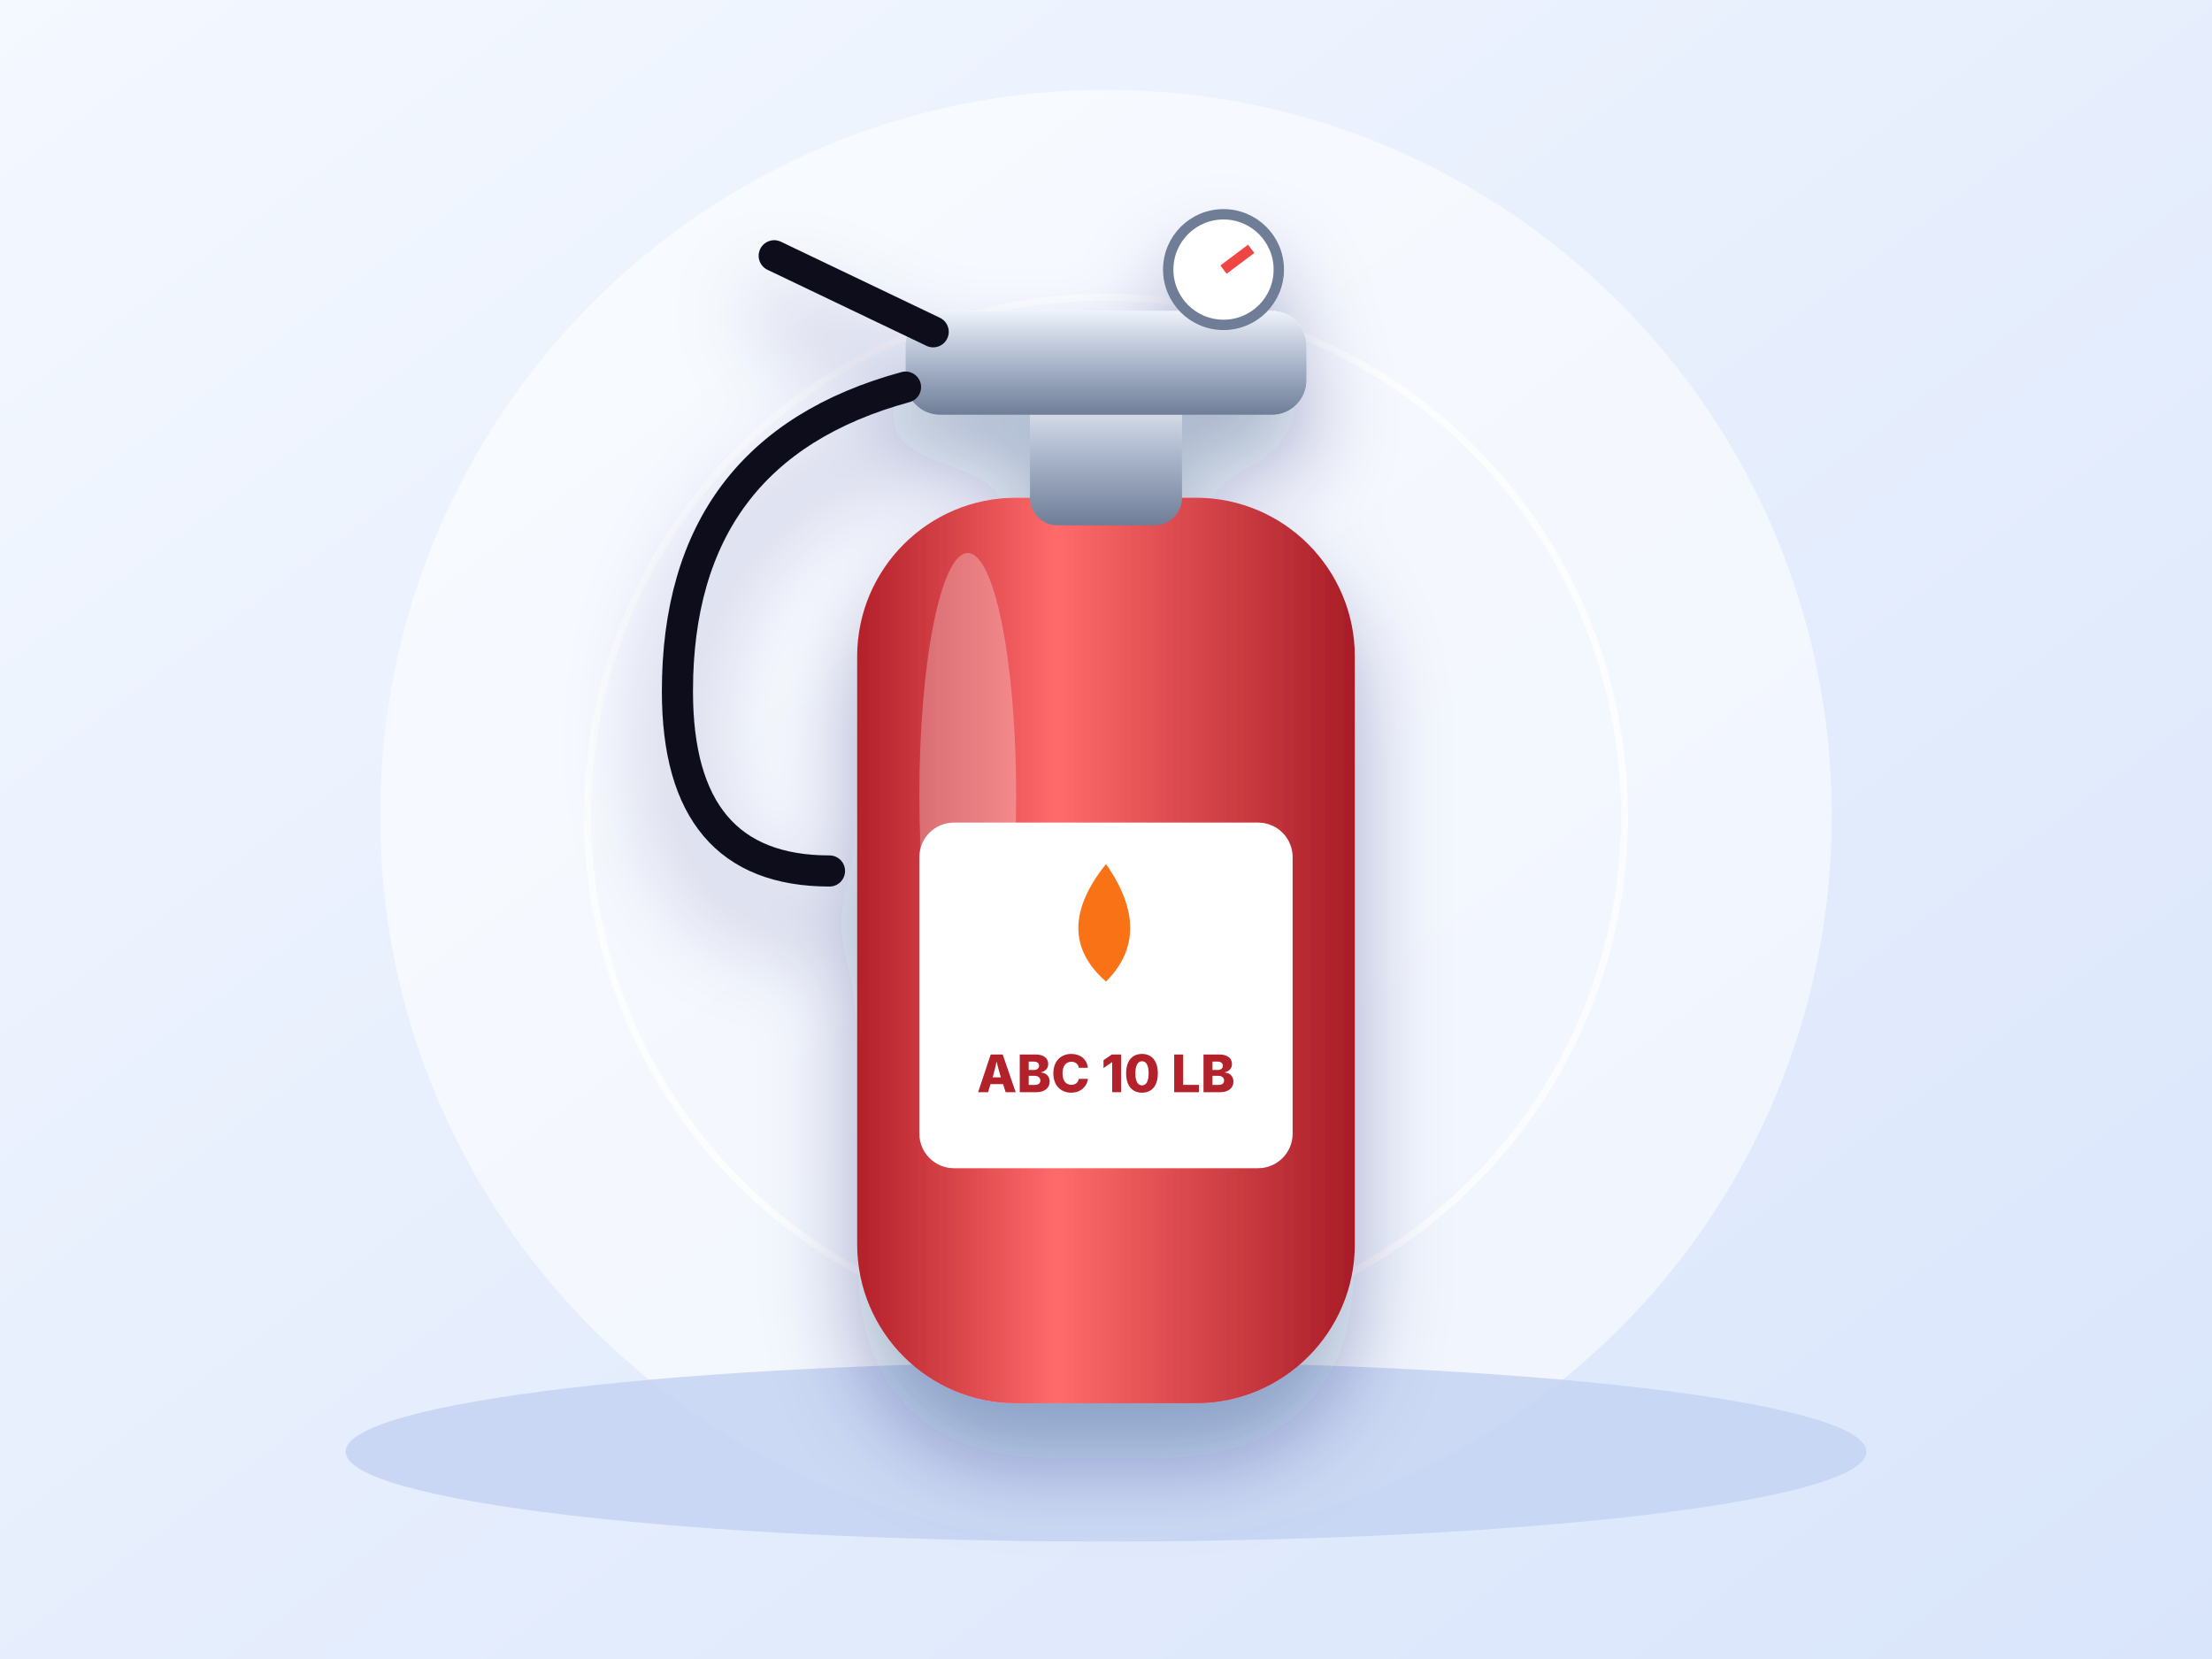
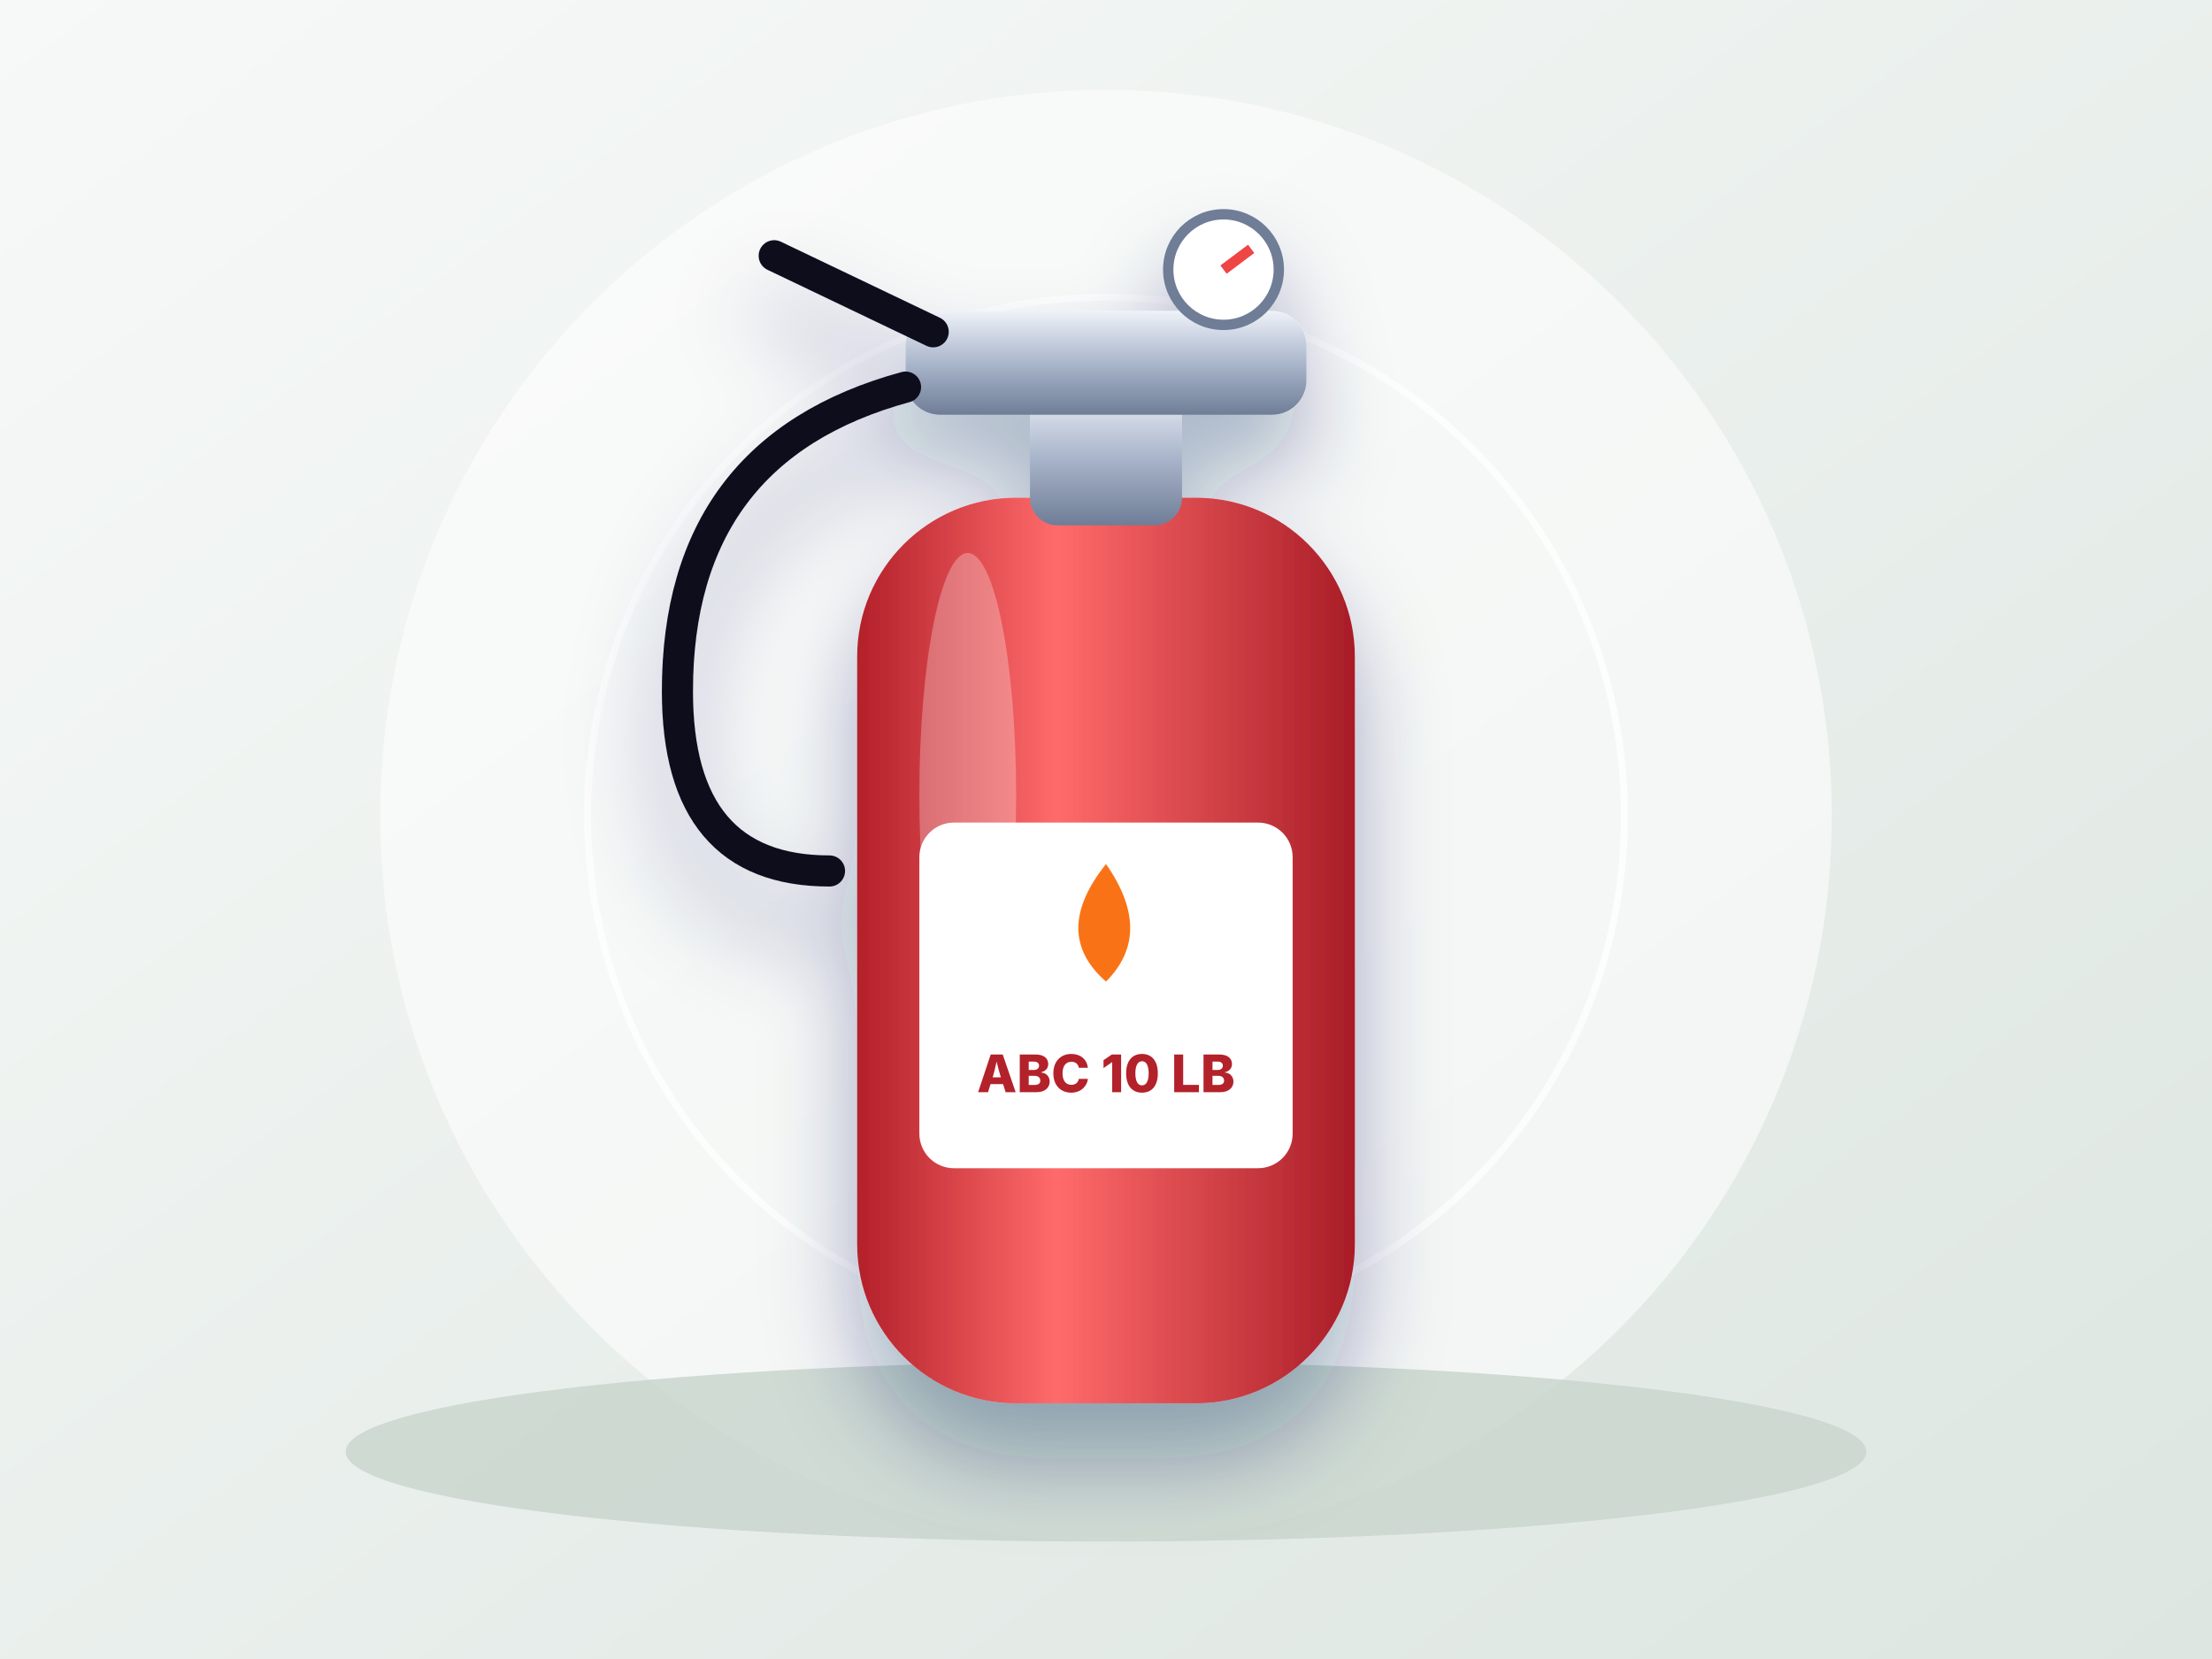
<svg xmlns="http://www.w3.org/2000/svg" viewBox="0 0 640 480" width="640" height="480" role="img">
  <defs>
    <linearGradient id="metal" x1="0" y1="0" x2="0" y2="1">
      <stop offset="0" stop-color="#eef2f9" />
      <stop offset=".5" stop-color="#aab6cb" />
      <stop offset="1" stop-color="#6f7d97" />
    </linearGradient>
    <linearGradient id="white" x1="0" y1="0" x2="0" y2="1">
      <stop offset="0" stop-color="#ffffff" />
      <stop offset="1" stop-color="#d3ddee" />
    </linearGradient>
    <linearGradient id="dark" x1="0" y1="0" x2="0" y2="1">
      <stop offset="0" stop-color="#4d5972" />
      <stop offset="1" stop-color="#1c2438" />
    </linearGradient>
    <linearGradient id="black" x1="0" y1="0" x2="0" y2="1">
      <stop offset="0" stop-color="#2d3347" />
      <stop offset="1" stop-color="#0c101b" />
    </linearGradient>
    <linearGradient id="navy" x1="0" y1="0" x2="0" y2="1">
      <stop offset="0" stop-color="#3f5079" />
      <stop offset="1" stop-color="#1a2342" />
    </linearGradient>
    <linearGradient id="red" x1="0" y1="0" x2="1" y2="0">
      <stop offset="0" stop-color="#b3202a" />
      <stop offset=".4" stop-color="#ff6b6b" />
      <stop offset="1" stop-color="#a91d27" />
    </linearGradient>
    <linearGradient id="wood" x1="0" y1="0" x2="1" y2="1">
      <stop offset="0" stop-color="#c58a45" />
      <stop offset="1" stop-color="#6e411a" />
    </linearGradient>
    <linearGradient id="amber" x1="0" y1="0" x2="0" y2="1">
      <stop offset="0" stop-color="#ffe08a" />
      <stop offset="1" stop-color="#f59e0b" />
    </linearGradient>
    <linearGradient id="gun" x1="0" y1="0" x2="0" y2="1">
      <stop offset="0" stop-color="#6b778c" />
      <stop offset=".5" stop-color="#3a4457" />
      <stop offset="1" stop-color="#171d2b" />
    </linearGradient>
    <radialGradient id="glass" cx=".35" cy=".3" r=".85">
      <stop offset="0" stop-color="#5b8fe8" />
      <stop offset=".45" stop-color="#1e3a7a" />
      <stop offset="1" stop-color="#070d22" />
    </radialGradient>
    <radialGradient id="lens" cx=".4" cy=".35" r=".8">
      <stop offset="0" stop-color="#7fb2ff" />
      <stop offset=".35" stop-color="#27468c" />
      <stop offset="1" stop-color="#050a1c" />
    </radialGradient>
    <filter id="sh" x="-25%" y="-25%" width="150%" height="160%">
      <feDropShadow dx="0" dy="16" stdDeviation="13" flood-color="#0f2560" flood-opacity=".32" />
    </filter>
    <linearGradient id="bg" x1="0" y1="0" x2="1" y2="1">
-       <stop offset="0" stop-color="#f4f8ff" />
-       <stop offset="1" stop-color="#d9e5fb" />
+       <stop offset="0" stop-color="#f7f9f8" />
+       <stop offset="1" stop-color="#dde6e1" />
    </linearGradient>
  </defs>
  <rect width="640" height="480" fill="url(#bg)" />
  <circle cx="320" cy="236" r="210" fill="#ffffff" opacity="0.55" />
  <circle cx="320" cy="236" r="150" fill="none" stroke="#ffffff" stroke-width="2" opacity="0.7" />
-   <ellipse cx="320" cy="420" rx="220" ry="26" fill="#c4d4f2" opacity=".85" />
+   <ellipse cx="320" cy="420" rx="220" ry="26" fill="#c9d6ce" opacity=".85" />
  <g filter="url(#sh)">
    <rect x="248" y="144" width="144" height="262" rx="46" fill="url(#red)" />
    <ellipse cx="280" cy="230" rx="14" ry="70" fill="#fff" opacity="0.28" />
    <rect x="298" y="112" width="44" height="40" rx="8" fill="url(#metal)" />
    <rect x="262" y="90" width="116" height="30" rx="10" fill="url(#metal)" />
    <path d="M270 96 L224 74" stroke="#0c101b" stroke-width="9" stroke-linecap="round" />
    <path d="M262 112 Q196 130 196 200 Q196 252 240 252" stroke="#0c101b" stroke-width="9" fill="none" stroke-linecap="round" />
    <circle cx="354" cy="78" r="16" fill="#fff" stroke="#6f7d97" stroke-width="3" />
    <path d="M354 78 l8 -6" stroke="#ef4444" stroke-width="3" />
    <rect x="266" y="238" width="108" height="100" rx="10" fill="#fff" />
    <path d="M320 250 q14 20 0 34 q-16 -14 0 -34z" fill="#f97316" />
    <text x="320" y="316" fill="#b3202a" font-family="Inter,Arial" font-weight="800" font-size="15" text-anchor="middle">ABC 10 LB</text>
  </g>
</svg>
